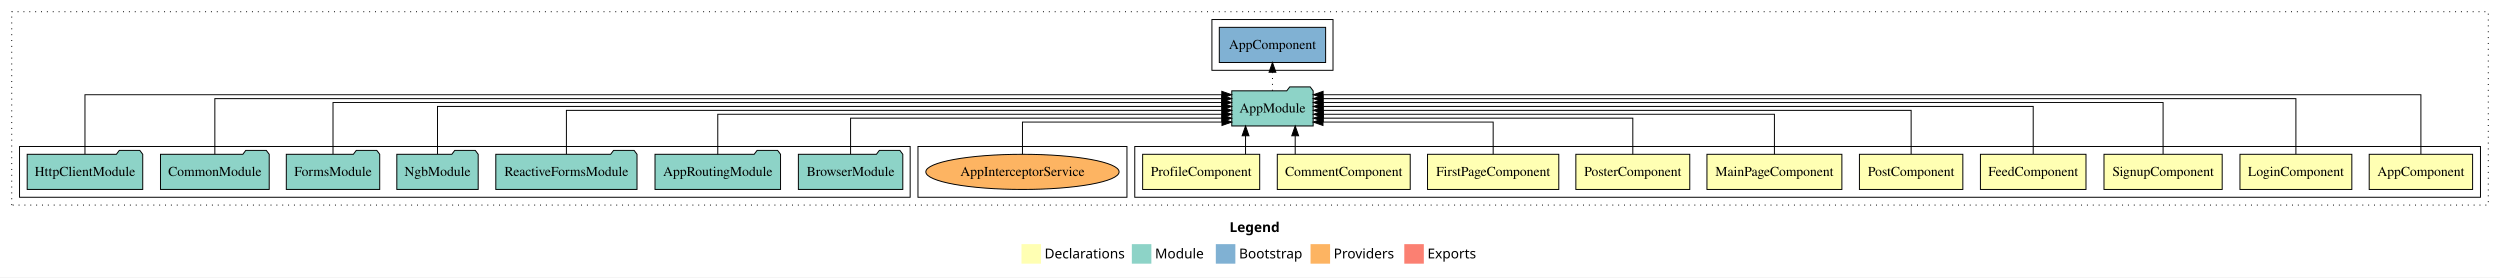
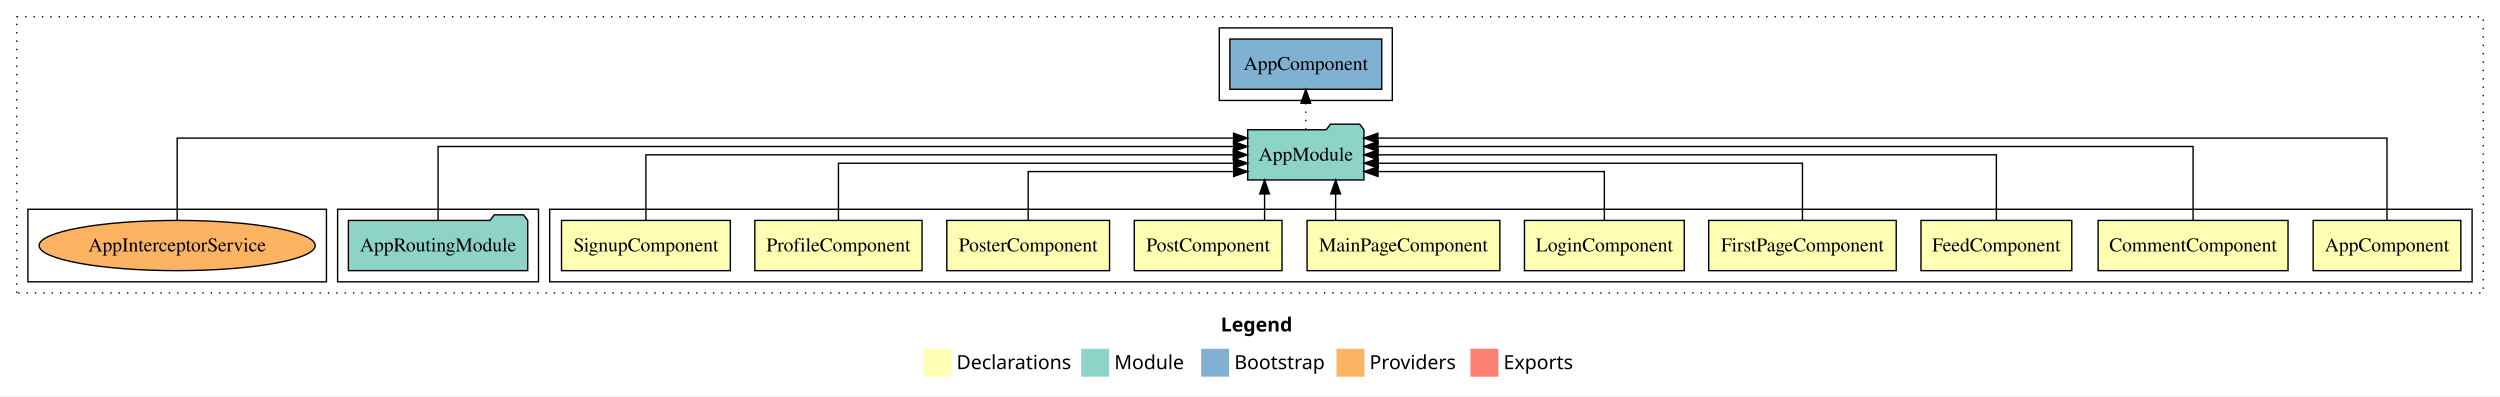
- <svg xmlns="http://www.w3.org/2000/svg" width="2560pt" height="284pt" viewBox="0.00 0.00 2560.00 284.00">
+ <svg xmlns="http://www.w3.org/2000/svg" width="1792pt" height="284pt" viewBox="0.00 0.00 1792.00 284.00">
  <g id="graph0" class="graph" transform="scale(1 1) rotate(0) translate(4 280)">
-     <polygon fill="white" stroke="transparent" points="-4,4 -4,-280 2556,-280 2556,4 -4,4" />
-     <text text-anchor="start" x="1255.01" y="-42.4" font-family="sans-serif" font-weight="bold" font-size="14.00">Legend</text>
-     <polygon fill="#ffffb3" stroke="transparent" points="1042,-10 1042,-30 1062,-30 1062,-10 1042,-10" />
-     <text text-anchor="start" x="1065.63" y="-15.4" font-family="sans-serif" font-size="14.00">  Declarations</text>
-     <polygon fill="#8dd3c7" stroke="transparent" points="1155,-10 1155,-30 1175,-30 1175,-10 1155,-10" />
-     <text text-anchor="start" x="1178.73" y="-15.4" font-family="sans-serif" font-size="14.00">  Module</text>
-     <polygon fill="#80b1d3" stroke="transparent" points="1241,-10 1241,-30 1261,-30 1261,-10 1241,-10" />
-     <text text-anchor="start" x="1264.78" y="-15.4" font-family="sans-serif" font-size="14.00">  Bootstrap</text>
-     <polygon fill="#fdb462" stroke="transparent" points="1338,-10 1338,-30 1358,-30 1358,-10 1338,-10" />
-     <text text-anchor="start" x="1361.67" y="-15.4" font-family="sans-serif" font-size="14.00">  Providers</text>
-     <polygon fill="#fb8072" stroke="transparent" points="1434,-10 1434,-30 1454,-30 1454,-10 1434,-10" />
-     <text text-anchor="start" x="1457.73" y="-15.4" font-family="sans-serif" font-size="14.00">  Exports</text>
+     <polygon fill="white" stroke="transparent" points="-4,4 -4,-280 1788,-280 1788,4 -4,4" />
+     <text text-anchor="start" x="871.01" y="-42.4" font-family="sans-serif" font-weight="bold" font-size="14.00">Legend</text>
+     <polygon fill="#ffffb3" stroke="transparent" points="658,-10 658,-30 678,-30 678,-10 658,-10" />
+     <text text-anchor="start" x="681.63" y="-15.4" font-family="sans-serif" font-size="14.00">  Declarations</text>
+     <polygon fill="#8dd3c7" stroke="transparent" points="771,-10 771,-30 791,-30 791,-10 771,-10" />
+     <text text-anchor="start" x="794.73" y="-15.4" font-family="sans-serif" font-size="14.00">  Module</text>
+     <polygon fill="#80b1d3" stroke="transparent" points="857,-10 857,-30 877,-30 877,-10 857,-10" />
+     <text text-anchor="start" x="880.78" y="-15.4" font-family="sans-serif" font-size="14.00">  Bootstrap</text>
+     <polygon fill="#fdb462" stroke="transparent" points="954,-10 954,-30 974,-30 974,-10 954,-10" />
+     <text text-anchor="start" x="977.67" y="-15.4" font-family="sans-serif" font-size="14.00">  Providers</text>
+     <polygon fill="#fb8072" stroke="transparent" points="1050,-10 1050,-30 1070,-30 1070,-10 1050,-10" />
+     <text text-anchor="start" x="1073.73" y="-15.4" font-family="sans-serif" font-size="14.00">  Exports</text>
    <g id="clust1" class="cluster">
-       <polygon fill="none" stroke="black" stroke-dasharray="1,5" points="8,-70 8,-268 2544,-268 2544,-70 8,-70" />
+       <polygon fill="none" stroke="black" stroke-dasharray="1,5" points="8,-70 8,-268 1776,-268 1776,-70 8,-70" />
    </g>
    <g id="clust2" class="cluster">
-       <polygon fill="none" stroke="black" points="1158,-78 1158,-130 2536,-130 2536,-78 1158,-78" />
+       <polygon fill="none" stroke="black" points="390,-78 390,-130 1768,-130 1768,-78 390,-78" />
+     </g>
+     <g id="clust13" class="cluster">
+       <polygon fill="none" stroke="black" points="238,-78 238,-130 382,-130 382,-78 238,-78" />
    </g>
    <g id="clust15" class="cluster">
-       <polygon fill="none" stroke="black" points="1237,-208 1237,-260 1361,-260 1361,-208 1237,-208" />
+       <polygon fill="none" stroke="black" points="870,-208 870,-260 994,-260 994,-208 870,-208" />
    </g>
    <g id="clust16" class="cluster">
-       <polygon fill="none" stroke="black" points="936,-78 936,-130 1150,-130 1150,-78 936,-78" />
-     </g>
-     <g id="clust13" class="cluster">
-       <polygon fill="none" stroke="black" points="16,-78 16,-130 928,-130 928,-78 16,-78" />
+       <polygon fill="none" stroke="black" points="16,-78 16,-130 230,-130 230,-78 16,-78" />
    </g>
    <g id="node1" class="node">
-       <polygon fill="#ffffb3" stroke="black" points="2527.94,-122 2422.06,-122 2422.06,-86 2527.94,-86 2527.94,-122" />
-       <text text-anchor="middle" x="2475" y="-99.8" font-family="Times,serif" font-size="14.00">AppComponent</text>
+       <polygon fill="#ffffb3" stroke="black" points="1759.94,-122 1654.06,-122 1654.06,-86 1759.94,-86 1759.94,-122" />
+       <text text-anchor="middle" x="1707" y="-99.8" font-family="Times,serif" font-size="14.00">AppComponent</text>
    </g>
    <g id="node11" class="node">
-       <polygon fill="#8dd3c7" stroke="black" points="1340.66,-187 1337.66,-191 1316.66,-191 1313.66,-187 1257.34,-187 1257.34,-151 1340.66,-151 1340.66,-187" />
-       <text text-anchor="middle" x="1299" y="-164.8" font-family="Times,serif" font-size="14.00">AppModule</text>
+       <polygon fill="#8dd3c7" stroke="black" points="973.66,-187 970.66,-191 949.66,-191 946.66,-187 890.34,-187 890.34,-151 973.66,-151 973.66,-187" />
+       <text text-anchor="middle" x="932" y="-164.8" font-family="Times,serif" font-size="14.00">AppModule</text>
    </g>
    <g id="edge1" class="edge">
-       <path fill="none" stroke="black" d="M2475,-122.32C2475,-145.66 2475,-183 2475,-183 2475,-183 1350.85,-183 1350.85,-183" />
-       <polygon fill="black" stroke="black" points="1350.85,-179.5 1340.85,-183 1350.85,-186.5 1350.85,-179.5" />
+       <path fill="none" stroke="black" d="M1707,-122.25C1707,-145.02 1707,-181 1707,-181 1707,-181 983.67,-181 983.67,-181" />
+       <polygon fill="black" stroke="black" points="983.67,-177.5 973.67,-181 983.67,-184.5 983.67,-177.5" />
    </g>
    <g id="node2" class="node">
-       <polygon fill="#ffffb3" stroke="black" points="2404.28,-122 2289.72,-122 2289.72,-86 2404.28,-86 2404.28,-122" />
-       <text text-anchor="middle" x="2347" y="-99.8" font-family="Times,serif" font-size="14.00">LoginComponent</text>
+       <polygon fill="#ffffb3" stroke="black" points="1636.06,-122 1499.94,-122 1499.94,-86 1636.06,-86 1636.06,-122" />
+       <text text-anchor="middle" x="1568" y="-99.8" font-family="Times,serif" font-size="14.00">CommentComponent</text>
    </g>
    <g id="edge2" class="edge">
-       <path fill="none" stroke="black" d="M2347,-122.16C2347,-144.35 2347,-179 2347,-179 2347,-179 1350.73,-179 1350.73,-179" />
-       <polygon fill="black" stroke="black" points="1350.73,-175.5 1340.73,-179 1350.73,-182.5 1350.73,-175.5" />
+       <path fill="none" stroke="black" d="M1568,-122.28C1568,-143.32 1568,-175 1568,-175 1568,-175 983.73,-175 983.73,-175" />
+       <polygon fill="black" stroke="black" points="983.73,-171.5 973.73,-175 983.73,-178.5 983.73,-171.5" />
    </g>
    <g id="node3" class="node">
-       <polygon fill="#ffffb3" stroke="black" points="2271.51,-122 2150.49,-122 2150.49,-86 2271.51,-86 2271.51,-122" />
-       <text text-anchor="middle" x="2211" y="-99.8" font-family="Times,serif" font-size="14.00">SignupComponent</text>
+       <polygon fill="#ffffb3" stroke="black" points="1481.05,-122 1372.95,-122 1372.95,-86 1481.05,-86 1481.05,-122" />
+       <text text-anchor="middle" x="1427" y="-99.8" font-family="Times,serif" font-size="14.00">FeedComponent</text>
    </g>
    <g id="edge3" class="edge">
-       <path fill="none" stroke="black" d="M2211,-122.28C2211,-143.32 2211,-175 2211,-175 2211,-175 1350.86,-175 1350.86,-175" />
-       <polygon fill="black" stroke="black" points="1350.86,-171.5 1340.86,-175 1350.86,-178.5 1350.86,-171.5" />
+       <path fill="none" stroke="black" d="M1427,-122.11C1427,-141.34 1427,-169 1427,-169 1427,-169 983.78,-169 983.78,-169" />
+       <polygon fill="black" stroke="black" points="983.78,-165.5 973.78,-169 983.78,-172.5 983.78,-165.5" />
    </g>
    <g id="node4" class="node">
-       <polygon fill="#ffffb3" stroke="black" points="2132.05,-122 2023.95,-122 2023.95,-86 2132.05,-86 2132.05,-122" />
-       <text text-anchor="middle" x="2078" y="-99.8" font-family="Times,serif" font-size="14.00">FeedComponent</text>
+       <polygon fill="#ffffb3" stroke="black" points="1355.21,-122 1220.79,-122 1220.79,-86 1355.21,-86 1355.21,-122" />
+       <text text-anchor="middle" x="1288" y="-99.8" font-family="Times,serif" font-size="14.00">FirstPageComponent</text>
    </g>
    <g id="edge4" class="edge">
-       <path fill="none" stroke="black" d="M2078,-122.31C2078,-142.15 2078,-171 2078,-171 2078,-171 1350.88,-171 1350.88,-171" />
-       <polygon fill="black" stroke="black" points="1350.88,-167.5 1340.88,-171 1350.88,-174.5 1350.88,-167.5" />
+       <path fill="none" stroke="black" d="M1288,-122.02C1288,-139.37 1288,-163 1288,-163 1288,-163 983.88,-163 983.88,-163" />
+       <polygon fill="black" stroke="black" points="983.88,-159.5 973.88,-163 983.88,-166.5 983.88,-159.5" />
    </g>
    <g id="node5" class="node">
-       <polygon fill="#ffffb3" stroke="black" points="2005.95,-122 1900.05,-122 1900.05,-86 2005.95,-86 2005.95,-122" />
-       <text text-anchor="middle" x="1953" y="-99.8" font-family="Times,serif" font-size="14.00">PostComponent</text>
+       <polygon fill="#ffffb3" stroke="black" points="1203.28,-122 1088.72,-122 1088.72,-86 1203.28,-86 1203.28,-122" />
+       <text text-anchor="middle" x="1146" y="-99.8" font-family="Times,serif" font-size="14.00">LoginComponent</text>
    </g>
    <g id="edge5" class="edge">
-       <path fill="none" stroke="black" d="M1953,-122.22C1953,-140.83 1953,-167 1953,-167 1953,-167 1350.91,-167 1350.91,-167" />
-       <polygon fill="black" stroke="black" points="1350.91,-163.5 1340.91,-167 1350.91,-170.5 1350.91,-163.5" />
+       <path fill="none" stroke="black" d="M1146,-122.24C1146,-137.57 1146,-157 1146,-157 1146,-157 983.77,-157 983.77,-157" />
+       <polygon fill="black" stroke="black" points="983.77,-153.5 973.77,-157 983.77,-160.5 983.77,-153.5" />
    </g>
    <g id="node6" class="node">
-       <polygon fill="#ffffb3" stroke="black" points="1882.09,-122 1743.91,-122 1743.91,-86 1882.09,-86 1882.09,-122" />
-       <text text-anchor="middle" x="1813" y="-99.8" font-family="Times,serif" font-size="14.00">MainPageComponent</text>
+       <polygon fill="#ffffb3" stroke="black" points="1071.09,-122 932.91,-122 932.91,-86 1071.09,-86 1071.09,-122" />
+       <text text-anchor="middle" x="1002" y="-99.8" font-family="Times,serif" font-size="14.00">MainPageComponent</text>
    </g>
    <g id="edge6" class="edge">
-       <path fill="none" stroke="black" d="M1813,-122.02C1813,-139.37 1813,-163 1813,-163 1813,-163 1351.06,-163 1351.06,-163" />
-       <polygon fill="black" stroke="black" points="1351.06,-159.5 1341.06,-163 1351.06,-166.5 1351.06,-159.5" />
+       <path fill="none" stroke="black" d="M953.39,-122.11C953.39,-122.11 953.39,-140.99 953.39,-140.99" />
+       <polygon fill="black" stroke="black" points="949.89,-140.99 953.39,-150.99 956.89,-140.99 949.89,-140.99" />
    </g>
    <g id="node7" class="node">
-       <polygon fill="#ffffb3" stroke="black" points="1726.33,-122 1609.67,-122 1609.67,-86 1726.33,-86 1726.33,-122" />
-       <text text-anchor="middle" x="1668" y="-99.8" font-family="Times,serif" font-size="14.00">PosterComponent</text>
+       <polygon fill="#ffffb3" stroke="black" points="914.95,-122 809.05,-122 809.05,-86 914.95,-86 914.95,-122" />
+       <text text-anchor="middle" x="862" y="-99.8" font-family="Times,serif" font-size="14.00">PostComponent</text>
    </g>
    <g id="edge7" class="edge">
-       <path fill="none" stroke="black" d="M1668,-122.01C1668,-138.05 1668,-159 1668,-159 1668,-159 1350.97,-159 1350.97,-159" />
-       <polygon fill="black" stroke="black" points="1350.97,-155.5 1340.97,-159 1350.97,-162.5 1350.97,-155.5" />
+       <path fill="none" stroke="black" d="M902.45,-122.11C902.45,-122.11 902.45,-140.99 902.45,-140.99" />
+       <polygon fill="black" stroke="black" points="898.95,-140.99 902.45,-150.99 905.95,-140.99 898.95,-140.99" />
    </g>
    <g id="node8" class="node">
-       <polygon fill="#ffffb3" stroke="black" points="1592.21,-122 1457.79,-122 1457.79,-86 1592.21,-86 1592.21,-122" />
-       <text text-anchor="middle" x="1525" y="-99.8" font-family="Times,serif" font-size="14.00">FirstPageComponent</text>
+       <polygon fill="#ffffb3" stroke="black" points="791.33,-122 674.67,-122 674.67,-86 791.33,-86 791.33,-122" />
+       <text text-anchor="middle" x="733" y="-99.8" font-family="Times,serif" font-size="14.00">PosterComponent</text>
    </g>
    <g id="edge8" class="edge">
-       <path fill="none" stroke="black" d="M1525,-122.12C1525,-136.78 1525,-155 1525,-155 1525,-155 1350.72,-155 1350.72,-155" />
-       <polygon fill="black" stroke="black" points="1350.72,-151.5 1340.72,-155 1350.72,-158.5 1350.72,-151.5" />
+       <path fill="none" stroke="black" d="M733,-122.24C733,-137.57 733,-157 733,-157 733,-157 880.28,-157 880.28,-157" />
+       <polygon fill="black" stroke="black" points="880.28,-160.5 890.28,-157 880.28,-153.5 880.28,-160.5" />
    </g>
    <g id="node9" class="node">
-       <polygon fill="#ffffb3" stroke="black" points="1440.06,-122 1303.94,-122 1303.94,-86 1440.06,-86 1440.06,-122" />
-       <text text-anchor="middle" x="1372" y="-99.8" font-family="Times,serif" font-size="14.00">CommentComponent</text>
+       <polygon fill="#ffffb3" stroke="black" points="656.93,-122 537.07,-122 537.07,-86 656.93,-86 656.93,-122" />
+       <text text-anchor="middle" x="597" y="-99.8" font-family="Times,serif" font-size="14.00">ProfileComponent</text>
    </g>
    <g id="edge9" class="edge">
-       <path fill="none" stroke="black" d="M1322.28,-122.11C1322.28,-122.11 1322.28,-140.99 1322.28,-140.99" />
-       <polygon fill="black" stroke="black" points="1318.78,-140.99 1322.28,-150.99 1325.78,-140.99 1318.78,-140.99" />
+       <path fill="none" stroke="black" d="M597,-122.02C597,-139.37 597,-163 597,-163 597,-163 880.25,-163 880.25,-163" />
+       <polygon fill="black" stroke="black" points="880.25,-166.5 890.25,-163 880.25,-159.5 880.25,-166.5" />
    </g>
    <g id="node10" class="node">
-       <polygon fill="#ffffb3" stroke="black" points="1285.93,-122 1166.07,-122 1166.07,-86 1285.93,-86 1285.93,-122" />
-       <text text-anchor="middle" x="1226" y="-99.8" font-family="Times,serif" font-size="14.00">ProfileComponent</text>
+       <polygon fill="#ffffb3" stroke="black" points="519.51,-122 398.49,-122 398.49,-86 519.51,-86 519.51,-122" />
+       <text text-anchor="middle" x="459" y="-99.8" font-family="Times,serif" font-size="14.00">SignupComponent</text>
    </g>
    <g id="edge10" class="edge">
-       <path fill="none" stroke="black" d="M1271.44,-122.11C1271.44,-122.11 1271.44,-140.99 1271.44,-140.99" />
-       <polygon fill="black" stroke="black" points="1267.94,-140.99 1271.44,-150.99 1274.94,-140.99 1267.94,-140.99" />
+       <path fill="none" stroke="black" d="M459,-122.11C459,-141.34 459,-169 459,-169 459,-169 880.02,-169 880.02,-169" />
+       <polygon fill="black" stroke="black" points="880.02,-172.5 890.02,-169 880.02,-165.5 880.02,-172.5" />
    </g>
-     <g id="node19" class="node">
-       <polygon fill="#80b1d3" stroke="black" points="1353.44,-252 1244.56,-252 1244.56,-216 1353.44,-216 1353.44,-252" />
-       <text text-anchor="middle" x="1299" y="-229.8" font-family="Times,serif" font-size="14.00">AppComponent </text>
+     <g id="node13" class="node">
+       <polygon fill="#80b1d3" stroke="black" points="986.44,-252 877.56,-252 877.56,-216 986.44,-216 986.44,-252" />
+       <text text-anchor="middle" x="932" y="-229.8" font-family="Times,serif" font-size="14.00">AppComponent </text>
    </g>
-     <g id="edge18" class="edge">
-       <path fill="none" stroke="black" stroke-dasharray="1,5" d="M1299,-187.11C1299,-187.11 1299,-205.99 1299,-205.99" />
-       <polygon fill="black" stroke="black" points="1295.5,-205.99 1299,-215.99 1302.5,-205.99 1295.5,-205.99" />
+     <g id="edge12" class="edge">
+       <path fill="none" stroke="black" stroke-dasharray="1,5" d="M932,-187.11C932,-187.11 932,-205.99 932,-205.99" />
+       <polygon fill="black" stroke="black" points="928.5,-205.99 932,-215.99 935.5,-205.99 928.5,-205.99" />
    </g>
    <g id="node12" class="node">
-       <polygon fill="#8dd3c7" stroke="black" points="920.47,-122 917.47,-126 896.47,-126 893.47,-122 813.53,-122 813.53,-86 920.47,-86 920.47,-122" />
-       <text text-anchor="middle" x="867" y="-99.8" font-family="Times,serif" font-size="14.00">BrowserModule</text>
+       <polygon fill="#8dd3c7" stroke="black" points="374.27,-122 371.27,-126 350.27,-126 347.27,-122 245.73,-122 245.73,-86 374.27,-86 374.27,-122" />
+       <text text-anchor="middle" x="310" y="-99.8" font-family="Times,serif" font-size="14.00">AppRoutingModule</text>
    </g>
    <g id="edge11" class="edge">
-       <path fill="none" stroke="black" d="M867,-122.01C867,-138.05 867,-159 867,-159 867,-159 1247.19,-159 1247.19,-159" />
-       <polygon fill="black" stroke="black" points="1247.19,-162.5 1257.19,-159 1247.19,-155.5 1247.19,-162.5" />
-     </g>
-     <g id="node13" class="node">
-       <polygon fill="#8dd3c7" stroke="black" points="795.27,-122 792.27,-126 771.27,-126 768.27,-122 666.73,-122 666.73,-86 795.27,-86 795.27,-122" />
-       <text text-anchor="middle" x="731" y="-99.8" font-family="Times,serif" font-size="14.00">AppRoutingModule</text>
-     </g>
-     <g id="edge12" class="edge">
-       <path fill="none" stroke="black" d="M731,-122.02C731,-139.37 731,-163 731,-163 731,-163 1247.23,-163 1247.23,-163" />
-       <polygon fill="black" stroke="black" points="1247.23,-166.5 1257.23,-163 1247.23,-159.5 1247.23,-166.5" />
+       <path fill="none" stroke="black" d="M310,-122.28C310,-143.32 310,-175 310,-175 310,-175 880.22,-175 880.22,-175" />
+       <polygon fill="black" stroke="black" points="880.22,-178.5 890.22,-175 880.22,-171.5 880.22,-178.5" />
    </g>
    <g id="node14" class="node">
-       <polygon fill="#8dd3c7" stroke="black" points="648.3,-122 645.3,-126 624.3,-126 621.3,-122 503.7,-122 503.7,-86 648.3,-86 648.3,-122" />
-       <text text-anchor="middle" x="576" y="-99.8" font-family="Times,serif" font-size="14.00">ReactiveFormsModule</text>
+       <ellipse fill="#fdb462" stroke="black" cx="123" cy="-104" rx="98.95" ry="18" />
+       <text text-anchor="middle" x="123" y="-99.8" font-family="Times,serif" font-size="14.00">AppInterceptorService</text>
    </g>
    <g id="edge13" class="edge">
-       <path fill="none" stroke="black" d="M576,-122.22C576,-140.83 576,-167 576,-167 576,-167 1247.27,-167 1247.27,-167" />
-       <polygon fill="black" stroke="black" points="1247.27,-170.5 1257.27,-167 1247.27,-163.5 1247.27,-170.5" />
-     </g>
-     <g id="node15" class="node">
-       <polygon fill="#8dd3c7" stroke="black" points="485.66,-122 482.66,-126 461.66,-126 458.66,-122 402.34,-122 402.34,-86 485.66,-86 485.66,-122" />
-       <text text-anchor="middle" x="444" y="-99.8" font-family="Times,serif" font-size="14.00">NgbModule</text>
-     </g>
-     <g id="edge14" class="edge">
-       <path fill="none" stroke="black" d="M444,-122.31C444,-142.15 444,-171 444,-171 444,-171 1247.18,-171 1247.18,-171" />
-       <polygon fill="black" stroke="black" points="1247.18,-174.5 1257.18,-171 1247.18,-167.5 1247.18,-174.5" />
-     </g>
-     <g id="node16" class="node">
-       <polygon fill="#8dd3c7" stroke="black" points="384.83,-122 381.83,-126 360.83,-126 357.83,-122 289.17,-122 289.17,-86 384.83,-86 384.83,-122" />
-       <text text-anchor="middle" x="337" y="-99.8" font-family="Times,serif" font-size="14.00">FormsModule</text>
-     </g>
-     <g id="edge15" class="edge">
-       <path fill="none" stroke="black" d="M337,-122.28C337,-143.32 337,-175 337,-175 337,-175 1247.05,-175 1247.05,-175" />
-       <polygon fill="black" stroke="black" points="1247.05,-178.5 1257.05,-175 1247.05,-171.5 1247.05,-178.5" />
-     </g>
-     <g id="node17" class="node">
-       <polygon fill="#8dd3c7" stroke="black" points="271.67,-122 268.67,-126 247.67,-126 244.67,-122 160.33,-122 160.33,-86 271.67,-86 271.67,-122" />
-       <text text-anchor="middle" x="216" y="-99.8" font-family="Times,serif" font-size="14.00">CommonModule</text>
-     </g>
-     <g id="edge16" class="edge">
-       <path fill="none" stroke="black" d="M216,-122.16C216,-144.35 216,-179 216,-179 216,-179 1247.21,-179 1247.21,-179" />
-       <polygon fill="black" stroke="black" points="1247.21,-182.5 1257.21,-179 1247.21,-175.5 1247.21,-182.5" />
-     </g>
-     <g id="node18" class="node">
-       <polygon fill="#8dd3c7" stroke="black" points="142.16,-122 139.16,-126 118.16,-126 115.16,-122 23.84,-122 23.84,-86 142.16,-86 142.16,-122" />
-       <text text-anchor="middle" x="83" y="-99.8" font-family="Times,serif" font-size="14.00">HttpClientModule</text>
-     </g>
-     <g id="edge17" class="edge">
-       <path fill="none" stroke="black" d="M83,-122.32C83,-145.66 83,-183 83,-183 83,-183 1247.14,-183 1247.14,-183" />
-       <polygon fill="black" stroke="black" points="1247.14,-186.5 1257.14,-183 1247.14,-179.5 1247.14,-186.5" />
-     </g>
-     <g id="node20" class="node">
-       <ellipse fill="#fdb462" stroke="black" cx="1043" cy="-104" rx="98.95" ry="18" />
-       <text text-anchor="middle" x="1043" y="-99.8" font-family="Times,serif" font-size="14.00">AppInterceptorService</text>
-     </g>
-     <g id="edge19" class="edge">
-       <path fill="none" stroke="black" d="M1043,-122.12C1043,-136.78 1043,-155 1043,-155 1043,-155 1247.3,-155 1247.3,-155" />
-       <polygon fill="black" stroke="black" points="1247.3,-158.5 1257.3,-155 1247.3,-151.5 1247.3,-158.5" />
+       <path fill="none" stroke="black" d="M123,-122.25C123,-145.02 123,-181 123,-181 123,-181 880.21,-181 880.21,-181" />
+       <polygon fill="black" stroke="black" points="880.21,-184.5 890.21,-181 880.21,-177.5 880.21,-184.5" />
    </g>
  </g>
</svg>
